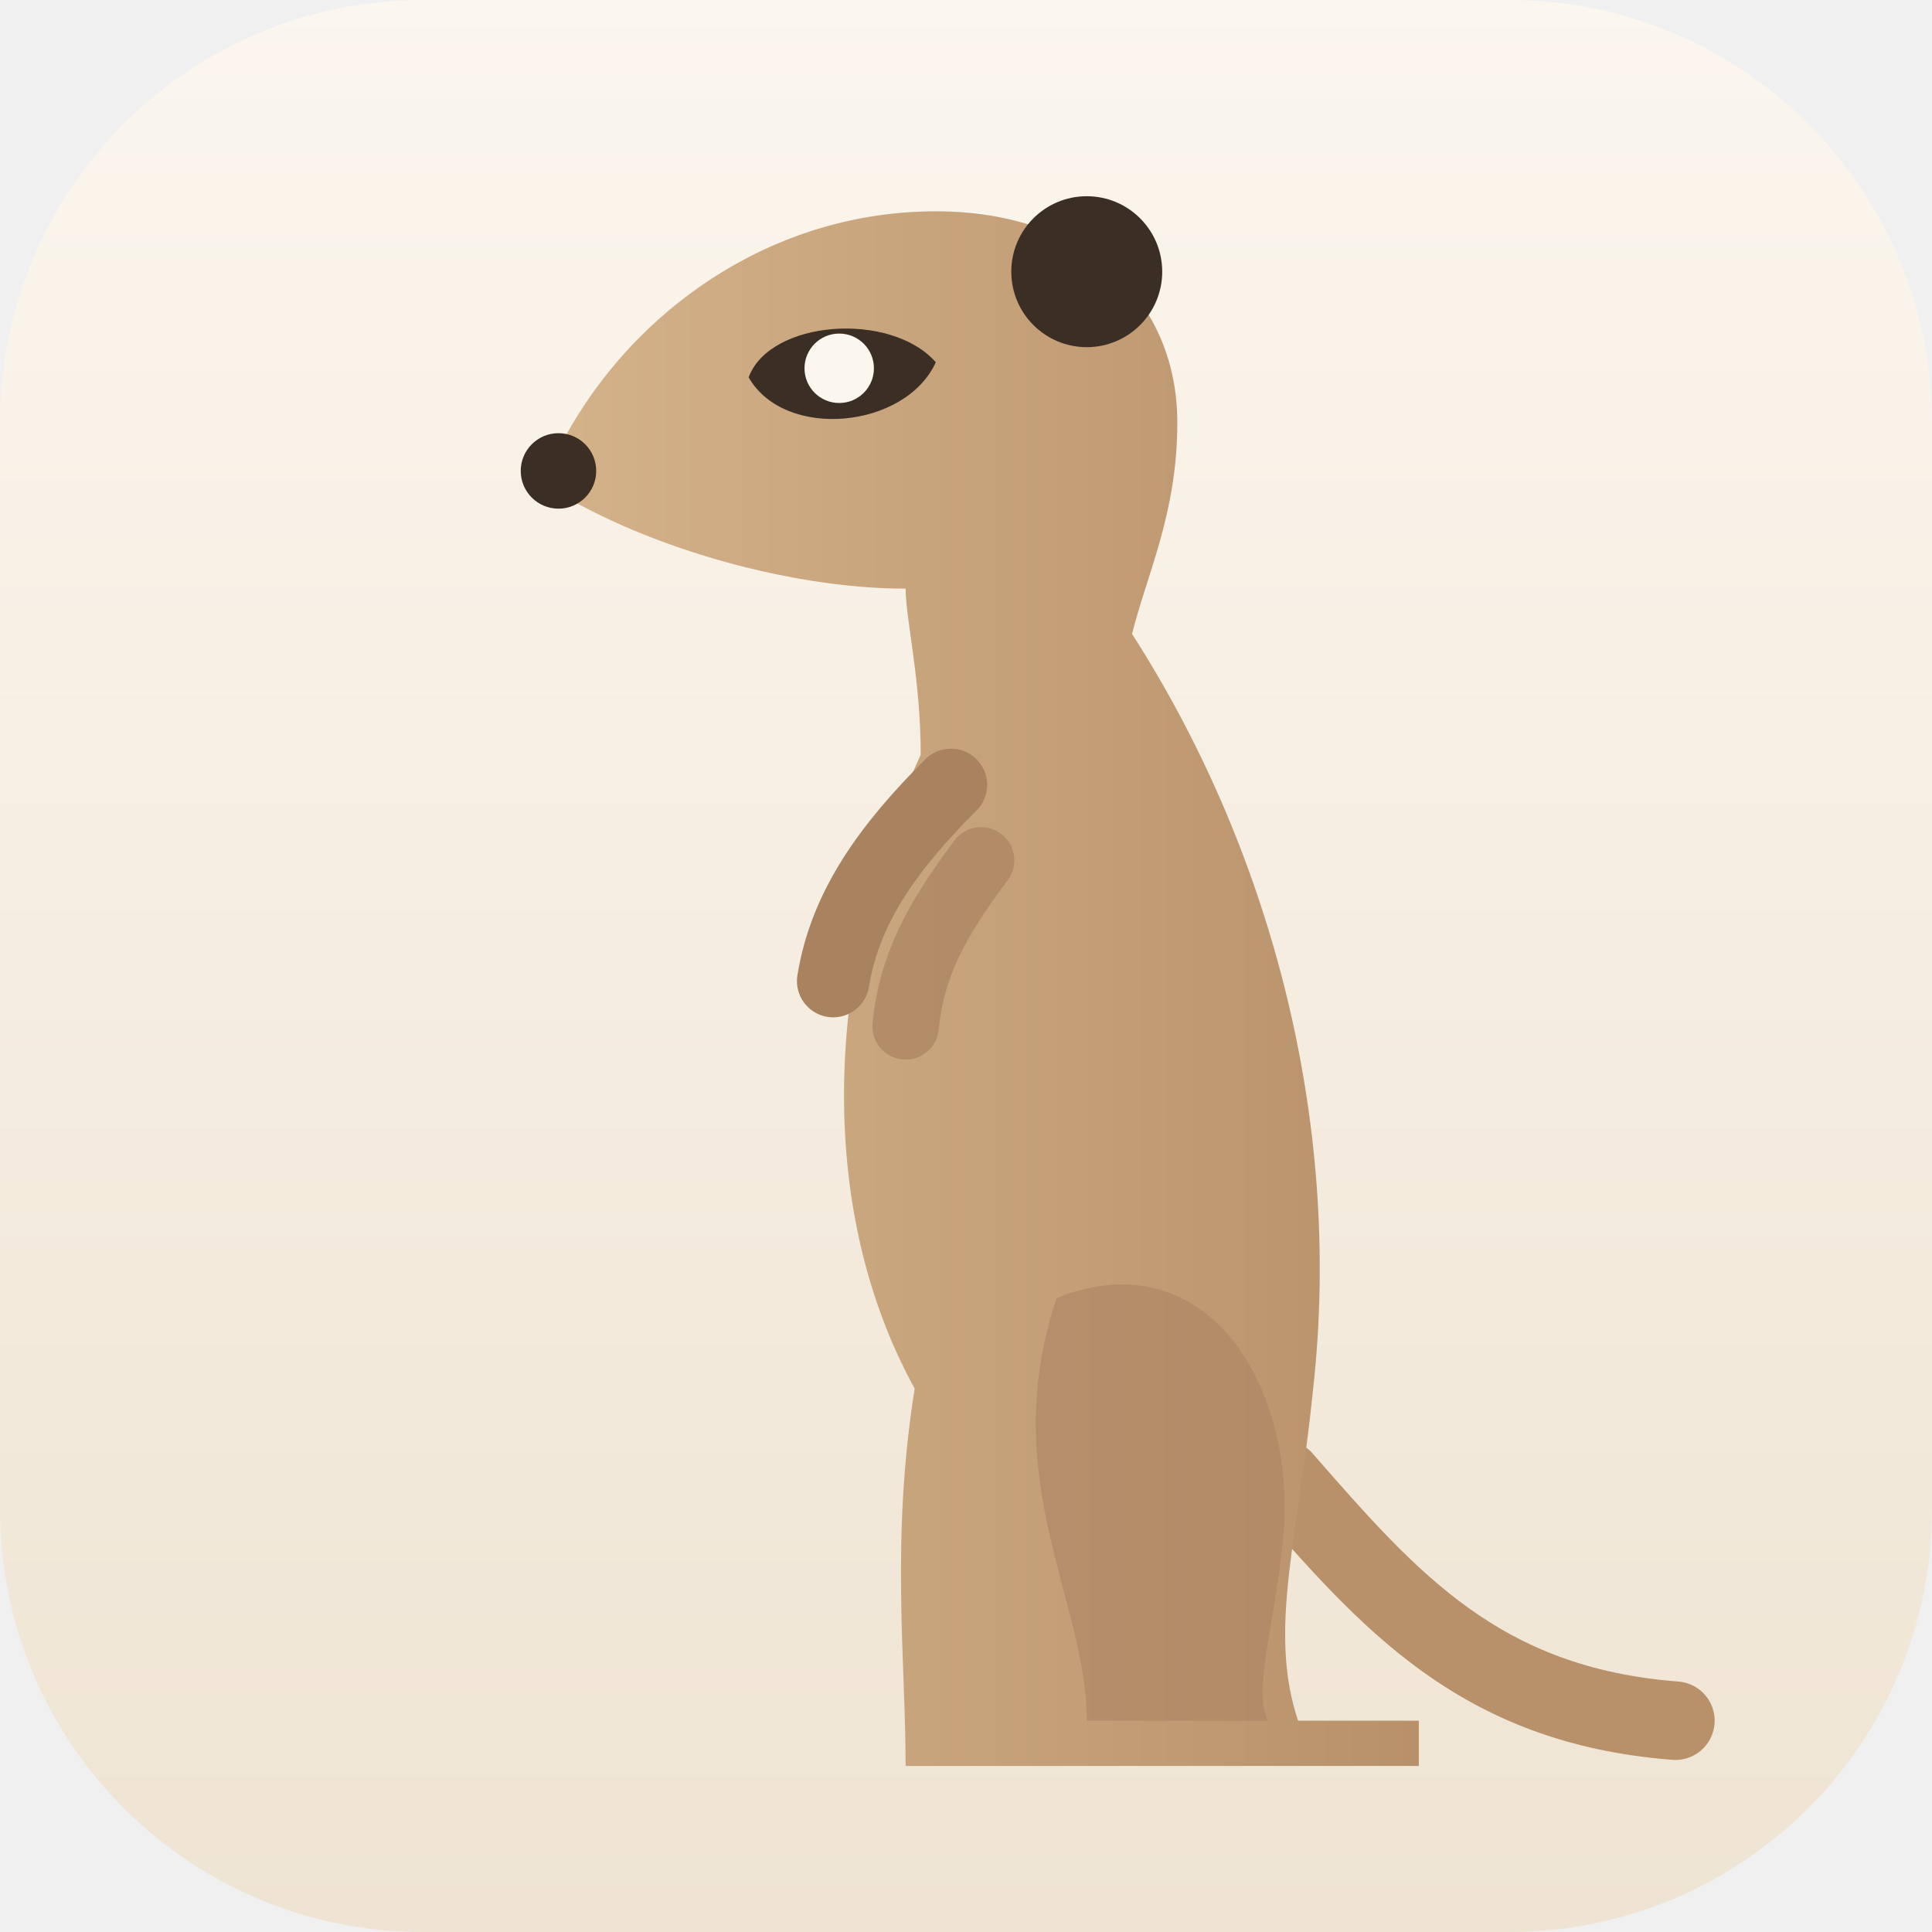
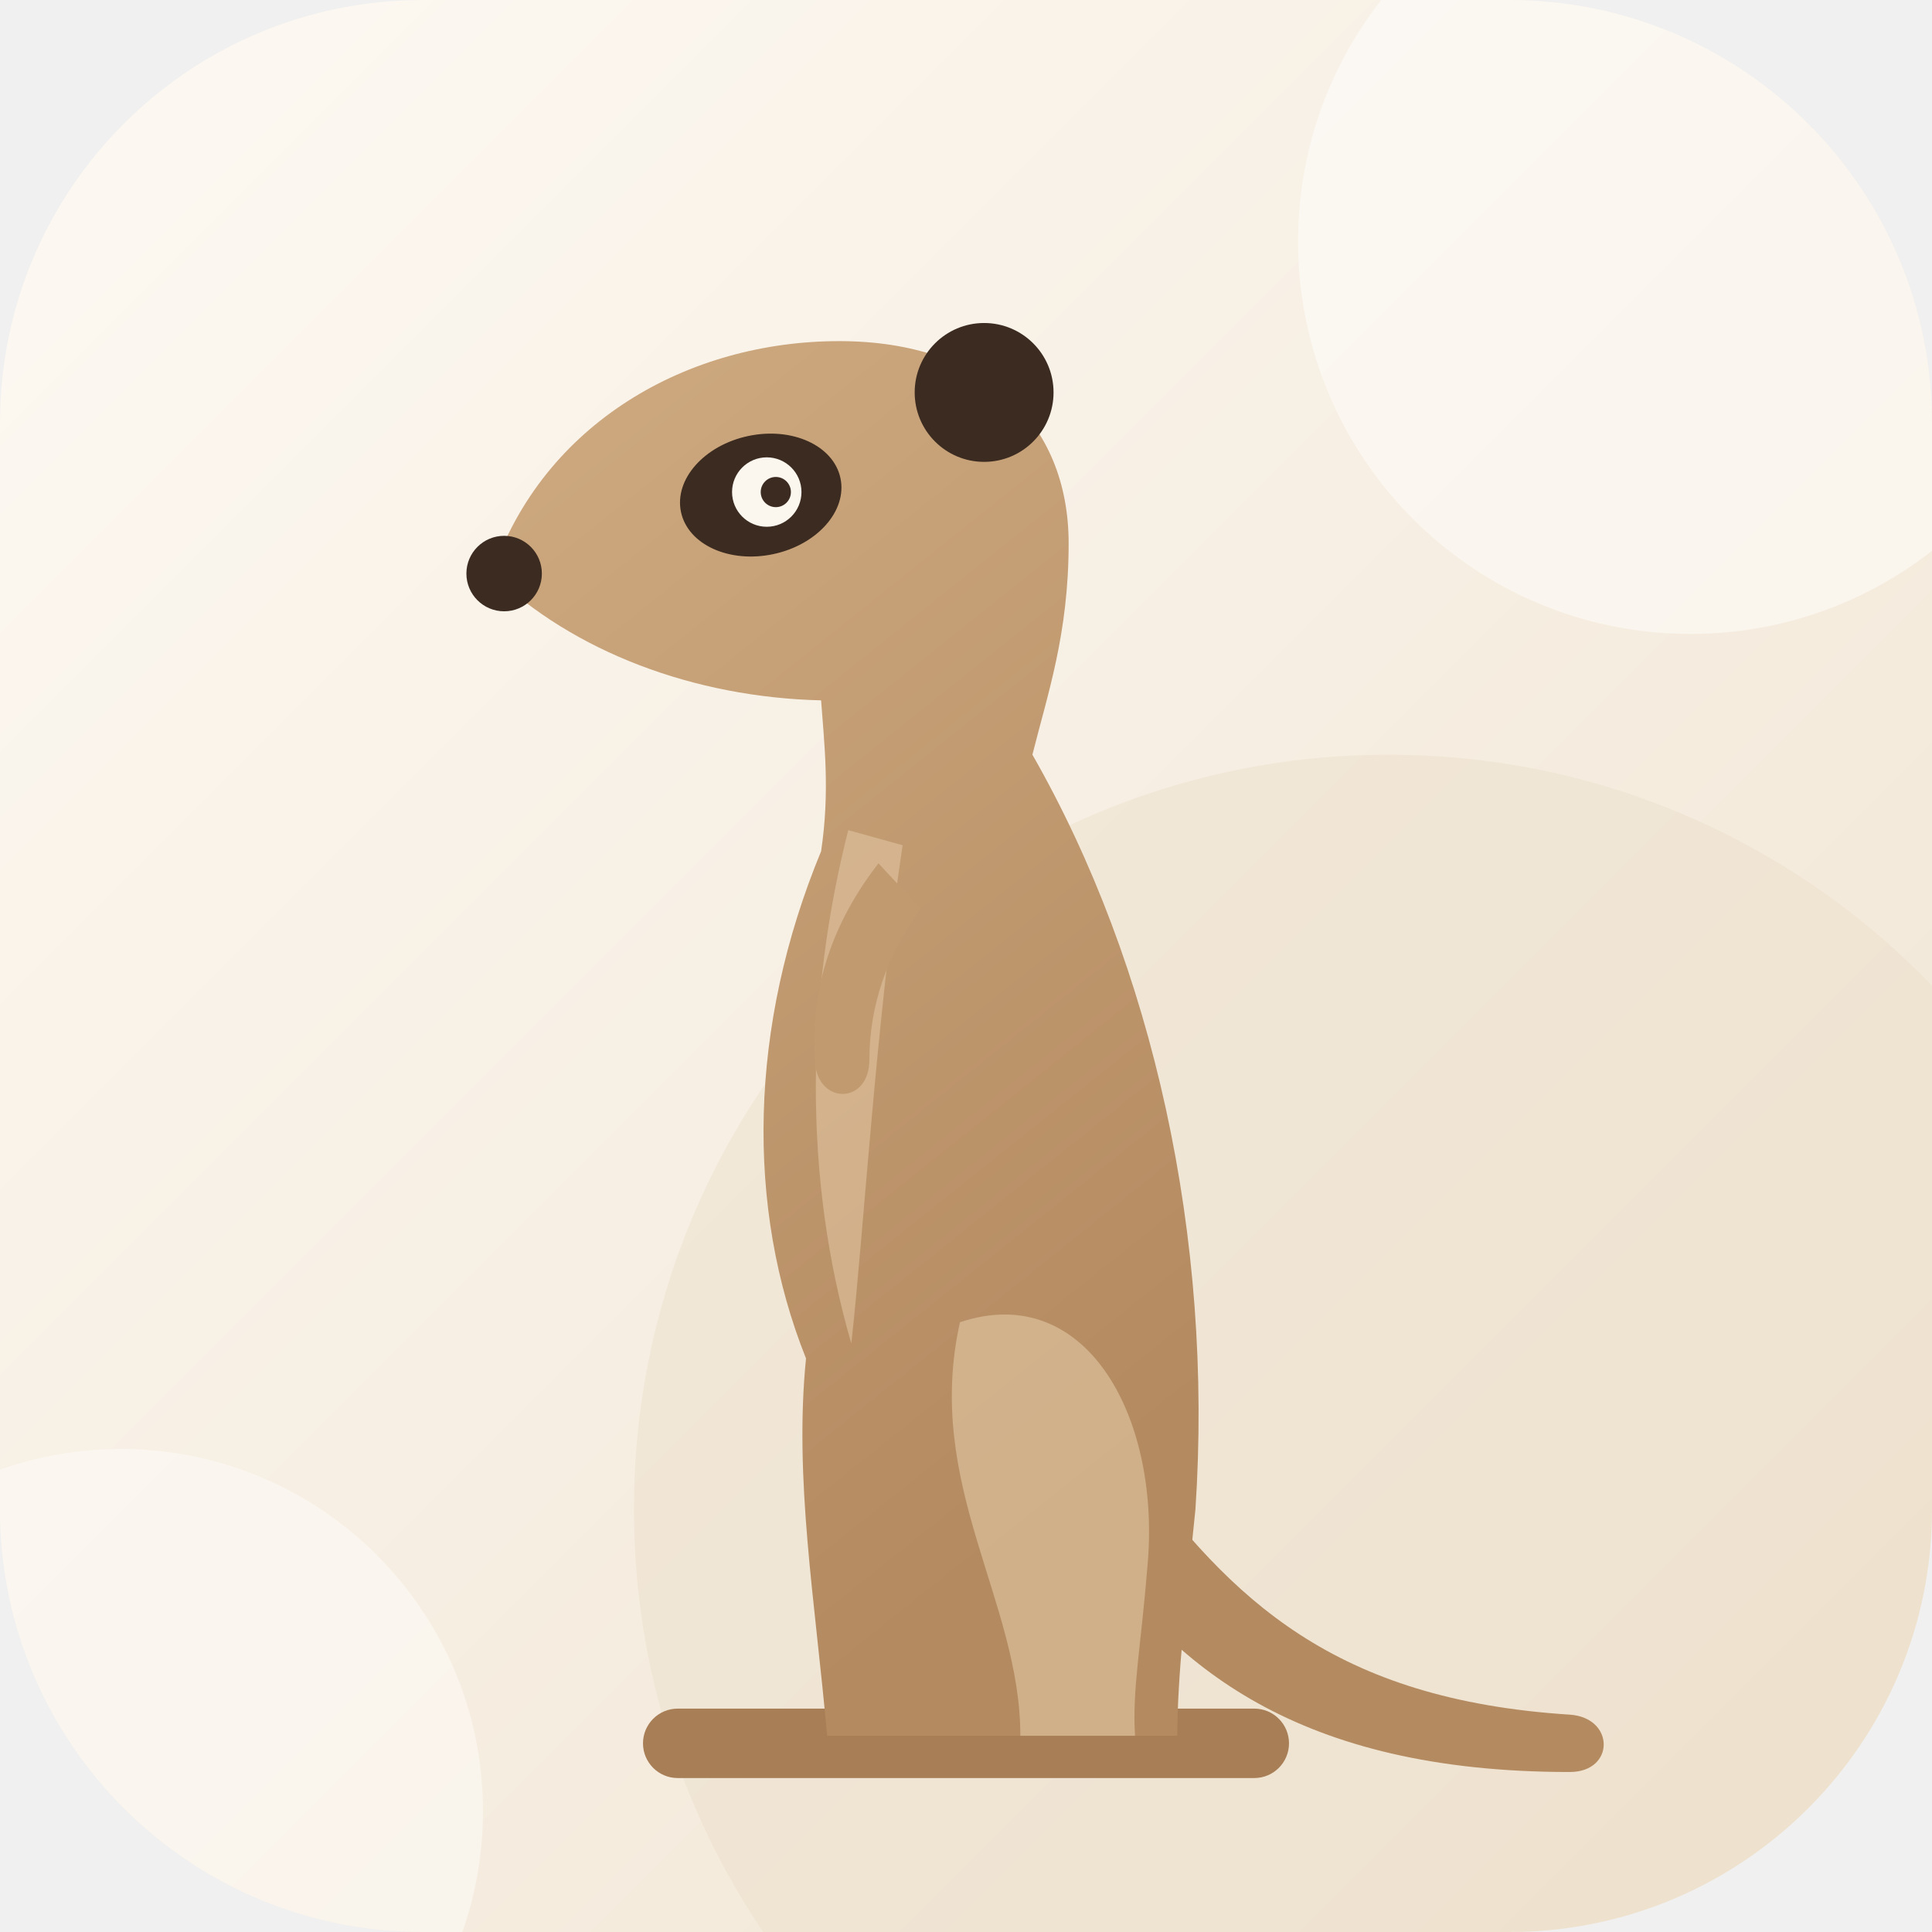
- <svg xmlns="http://www.w3.org/2000/svg" viewBox="0 0 64 64" role="img" aria-label="meerkat">
+ <svg xmlns="http://www.w3.org/2000/svg" viewBox="0 0 64 64" aria-hidden="true">
  <defs>
-     <linearGradient id="mk-logo-bg" x1="0" y1="0" x2="0" y2="1">
-       <stop offset="0" stop-color="#fbf6ee" />
-       <stop offset="1" stop-color="#efe4d3" />
+     <linearGradient id="mk-logo-bg" x1="0" y1="0" x2="1" y2="1">
+       <stop offset="0" stop-color="#fdf9f3" />
+       <stop offset="1" stop-color="#f0e4d2" />
    </linearGradient>
-     <linearGradient id="mk-logo-fur" x1="0" y1="0" x2="1" y2="0">
-       <stop offset="0" stop-color="#d4b28a" />
-       <stop offset="1" stop-color="#b8916a" />
+     <linearGradient id="mk-logo-fur" x1="0" y1="0" x2="0.4" y2="1">
+       <stop offset="0" stop-color="#cfab82" />
+       <stop offset="1" stop-color="#b48a60" />
    </linearGradient>
+     <clipPath id="mk-logo-tile">
+       <rect width="64" height="64" rx="14" />
+     </clipPath>
  </defs>
  <rect width="64" height="64" rx="14" fill="url(#mk-logo-bg)" />
-   <g transform="translate(1 -1)">
-     <path d="M41.5 50C45 54 48 57.5 54.5 58" fill="none" stroke="#b8916a" stroke-width="2.6" stroke-linecap="round" />
-     <path fill="url(#mk-logo-fur)" d="M17 17C19 12 24 8 30 8C35 8 38 11 38 15C38 18 37 20 36.5 22C41 29 43.5 38 42.5 47C42 52 41 55 42 58L46 58L46 59.5L29 59.5C29 56 28.5 52 29.3 47C26 41 26.3 33 29.5 26C29.5 23.5 29 21.5 29 20.5C25 20.5 20 19 17 17Z" />
-     <path fill="#a98260" opacity=".55" d="M34 44C39 42 42 47 41.5 52C41.2 55 40.5 57 41 58L35 58C35 54 32 50 34 44Z" />
-     <path d="M30.5 27C28.5 29 27 31 26.6 33.5" fill="none" stroke="#a98260" stroke-width="2.4" stroke-linecap="round" />
-     <path d="M31.5 29.5C30 31.5 29.2 33 29 35" fill="none" stroke="#a98260" stroke-width="2.2" stroke-linecap="round" opacity=".7" />
-     <circle cx="35" cy="10" r="2.5" fill="#3b2e24" />
-     <path fill="#3b2e24" d="M23.8 13.5C24.5 11.6 28.5 11.3 30 13C29 15.2 25 15.6 23.8 13.5Z" />
-     <circle cx="26.8" cy="13.2" r="1.15" fill="#fbf6ee" />
-     <circle cx="17.5" cy="16.6" r="1.25" fill="#3b2e24" />
+   <g clip-path="url(#mk-logo-tile)">
+     <circle cx="56" cy="8" r="13" fill="#fff" opacity=".45" />
+     <circle cx="46" cy="50" r="25" fill="#e8d9c2" opacity=".35" />
+     <circle cx="4" cy="60" r="12" fill="#fff" opacity=".4" />
  </g>
+   <path fill="#b48a60" d="M37.5 48.5C40.8 53 44.2 56.3 52 56.8C53.5 56.9 53.5 58.7 52 58.7C43 58.7 38.8 55.2 36 51Z" />
+   <rect x="21.3" y="56.6" width="21.4" height="2.3" rx="1.15" fill="#a87e56" />
+   <path fill="#a87e56" d="M31.2 31C30.4 34 30.3 37.5 30.9 40.2C31.2 41.6 32.8 41.3 32.7 39.9C32.4 37 32.6 34.3 33.2 31.6Z" />
+   <path fill="url(#mk-logo-fur)" d="M16.3 19C18 14 22.8 11.3 27.8 11.3C32.6 11.3 35.4 14 35.4 18C35.4 21 34.7 23 34.2 25C38.2 32 40.2 41 39.6 50C39.3 53 39 55.5 39 57.5L27.4 57.5C27 53 26.3 49 26.7 45C24.7 40 24.8 34 27.2 28.2C27.5 26.2 27.3 24.6 27.2 23.2C23 23.1 19 21.6 16.3 19Z" />
+   <path fill="#e3c9a5" opacity=".55" d="M28.1 27.5C26.7 33 26.6 39 28.2 44.5C28.6 41 29 34 29.9 28Z" />
+   <path fill="#e3c9a5" opacity=".6" d="M31.8 43.8C36 42.4 38.5 47 38 52C37.8 54.5 37.5 56 37.6 57.5L33.8 57.5C33.8 53 30.6 49.2 31.8 43.8Z" />
+   <path fill="#c19a70" d="M29.1 28.6C27.7 30.4 26.8 32.6 27 35.2C27.1 36.6 28.8 36.6 28.8 35.1C28.8 33.3 29.4 31.6 30.5 30.1Z" />
+   <circle cx="32.6" cy="13" r="2.3" fill="#3b2b20" />
+   <ellipse cx="25.2" cy="16.4" rx="2.7" ry="2" fill="#3b2b20" transform="rotate(-12 25.2 16.4)" />
+   <circle cx="25.4" cy="16.3" r="1.15" fill="#fbf6ee" />
+   <circle cx="25.7" cy="16.3" r=".5" fill="#3b2b20" />
+   <circle cx="16.7" cy="19" r="1.25" fill="#3b2b20" />
</svg>
